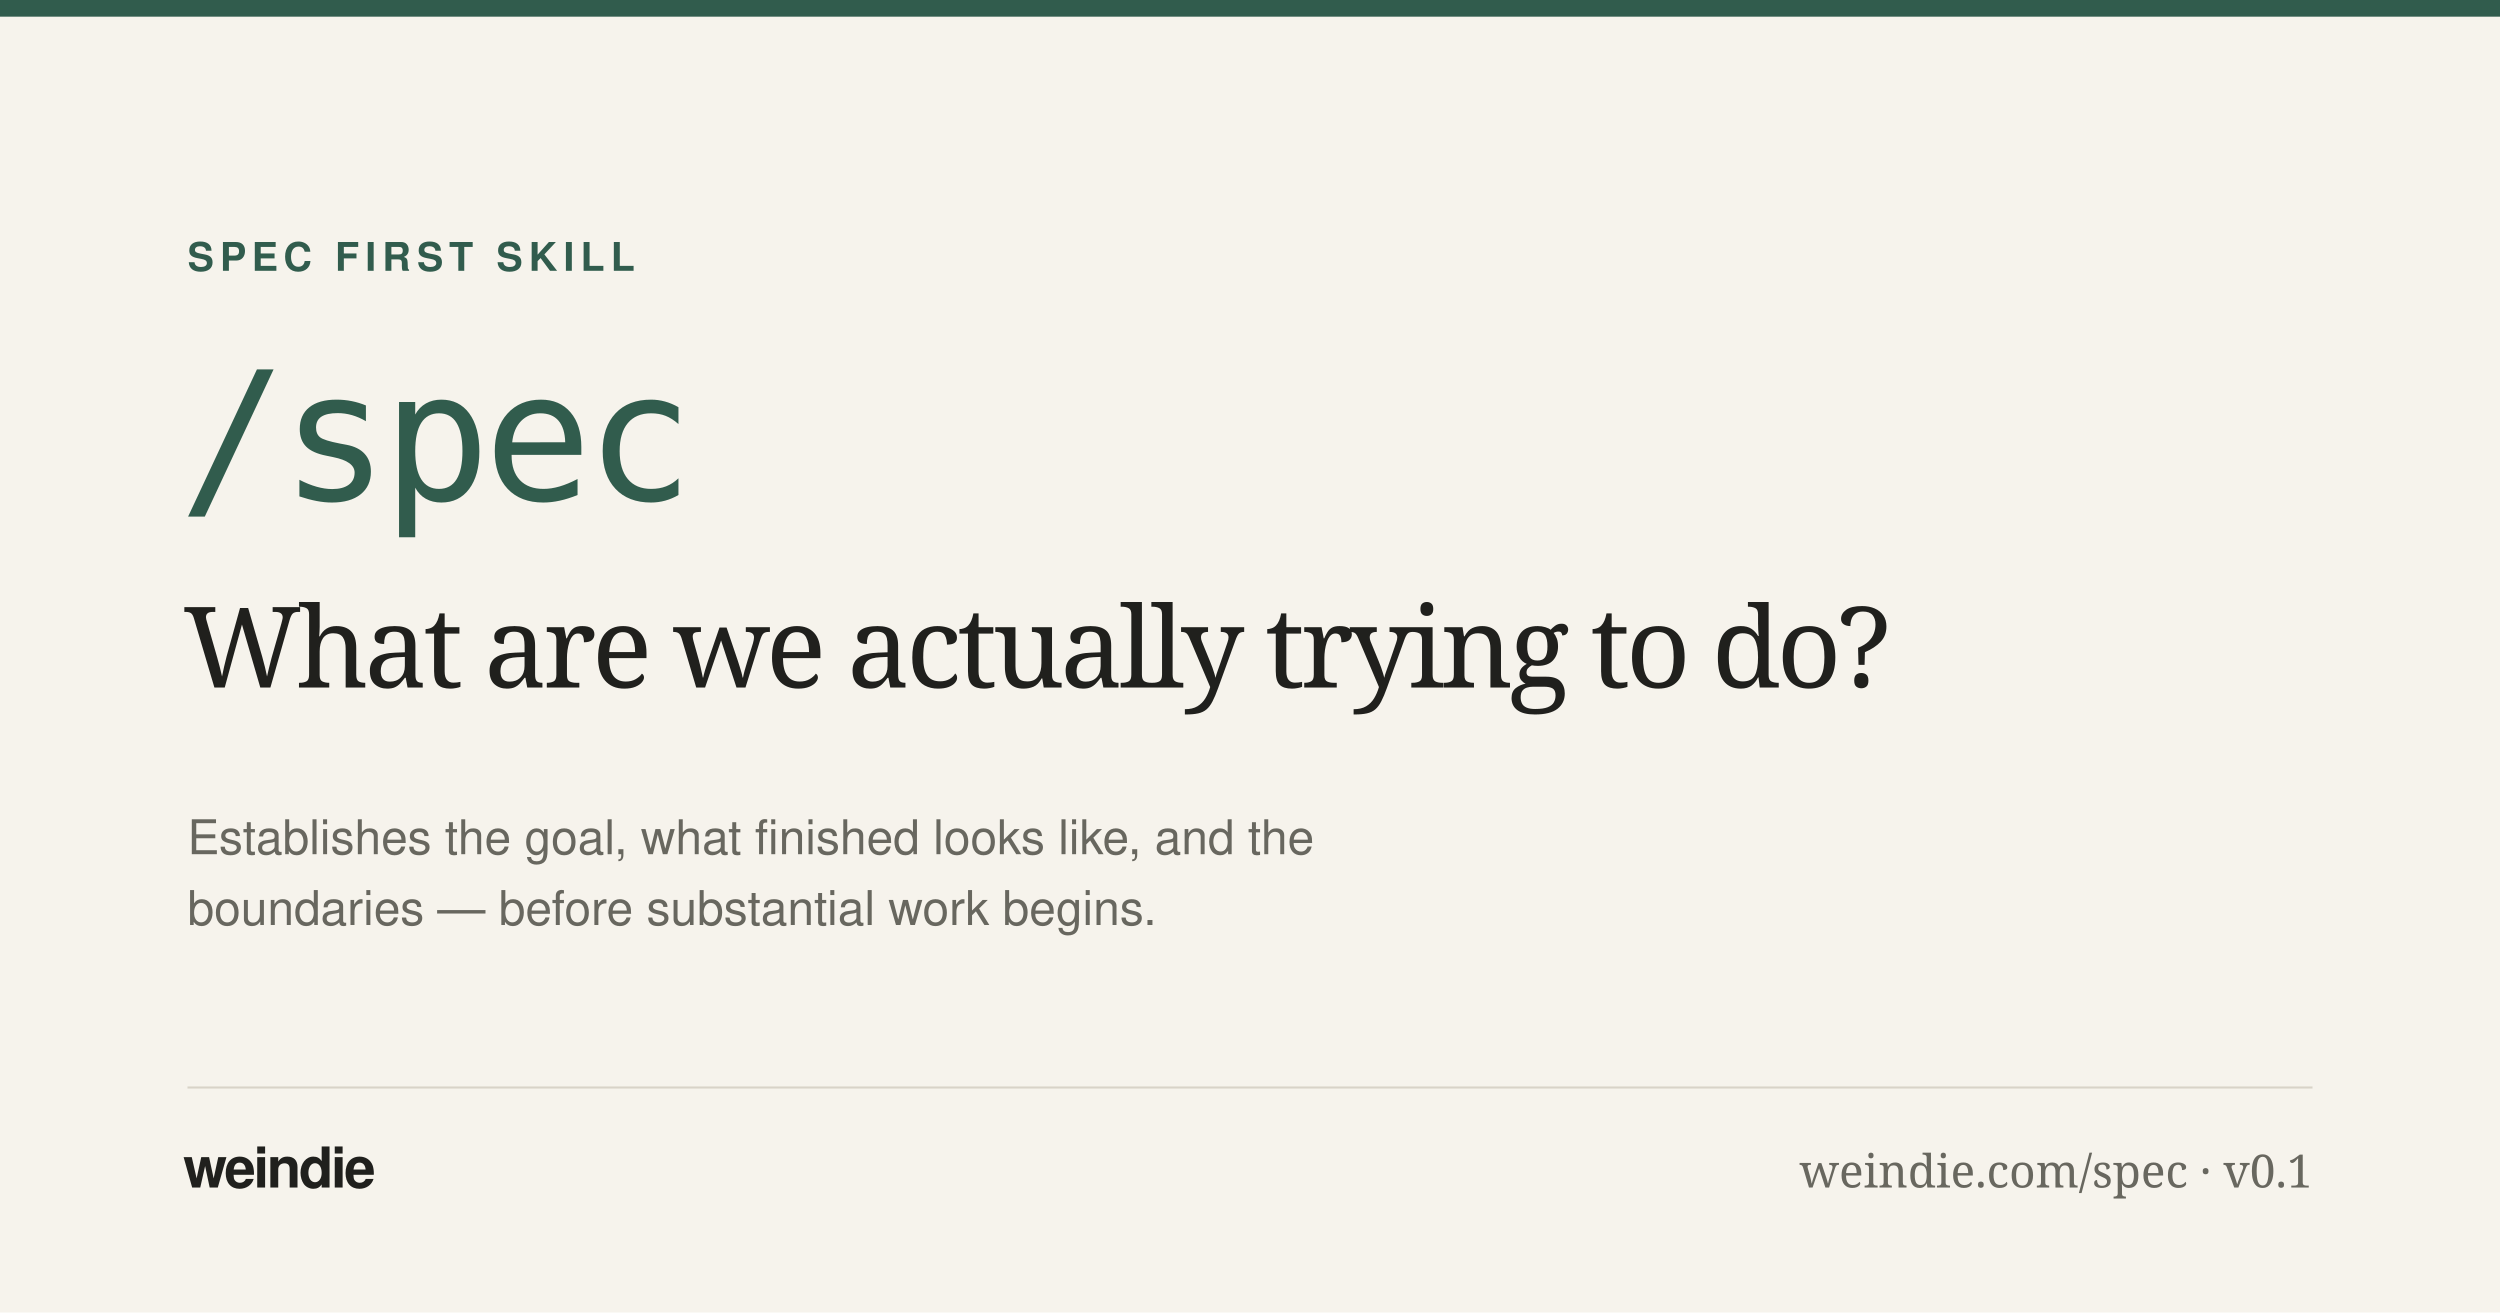
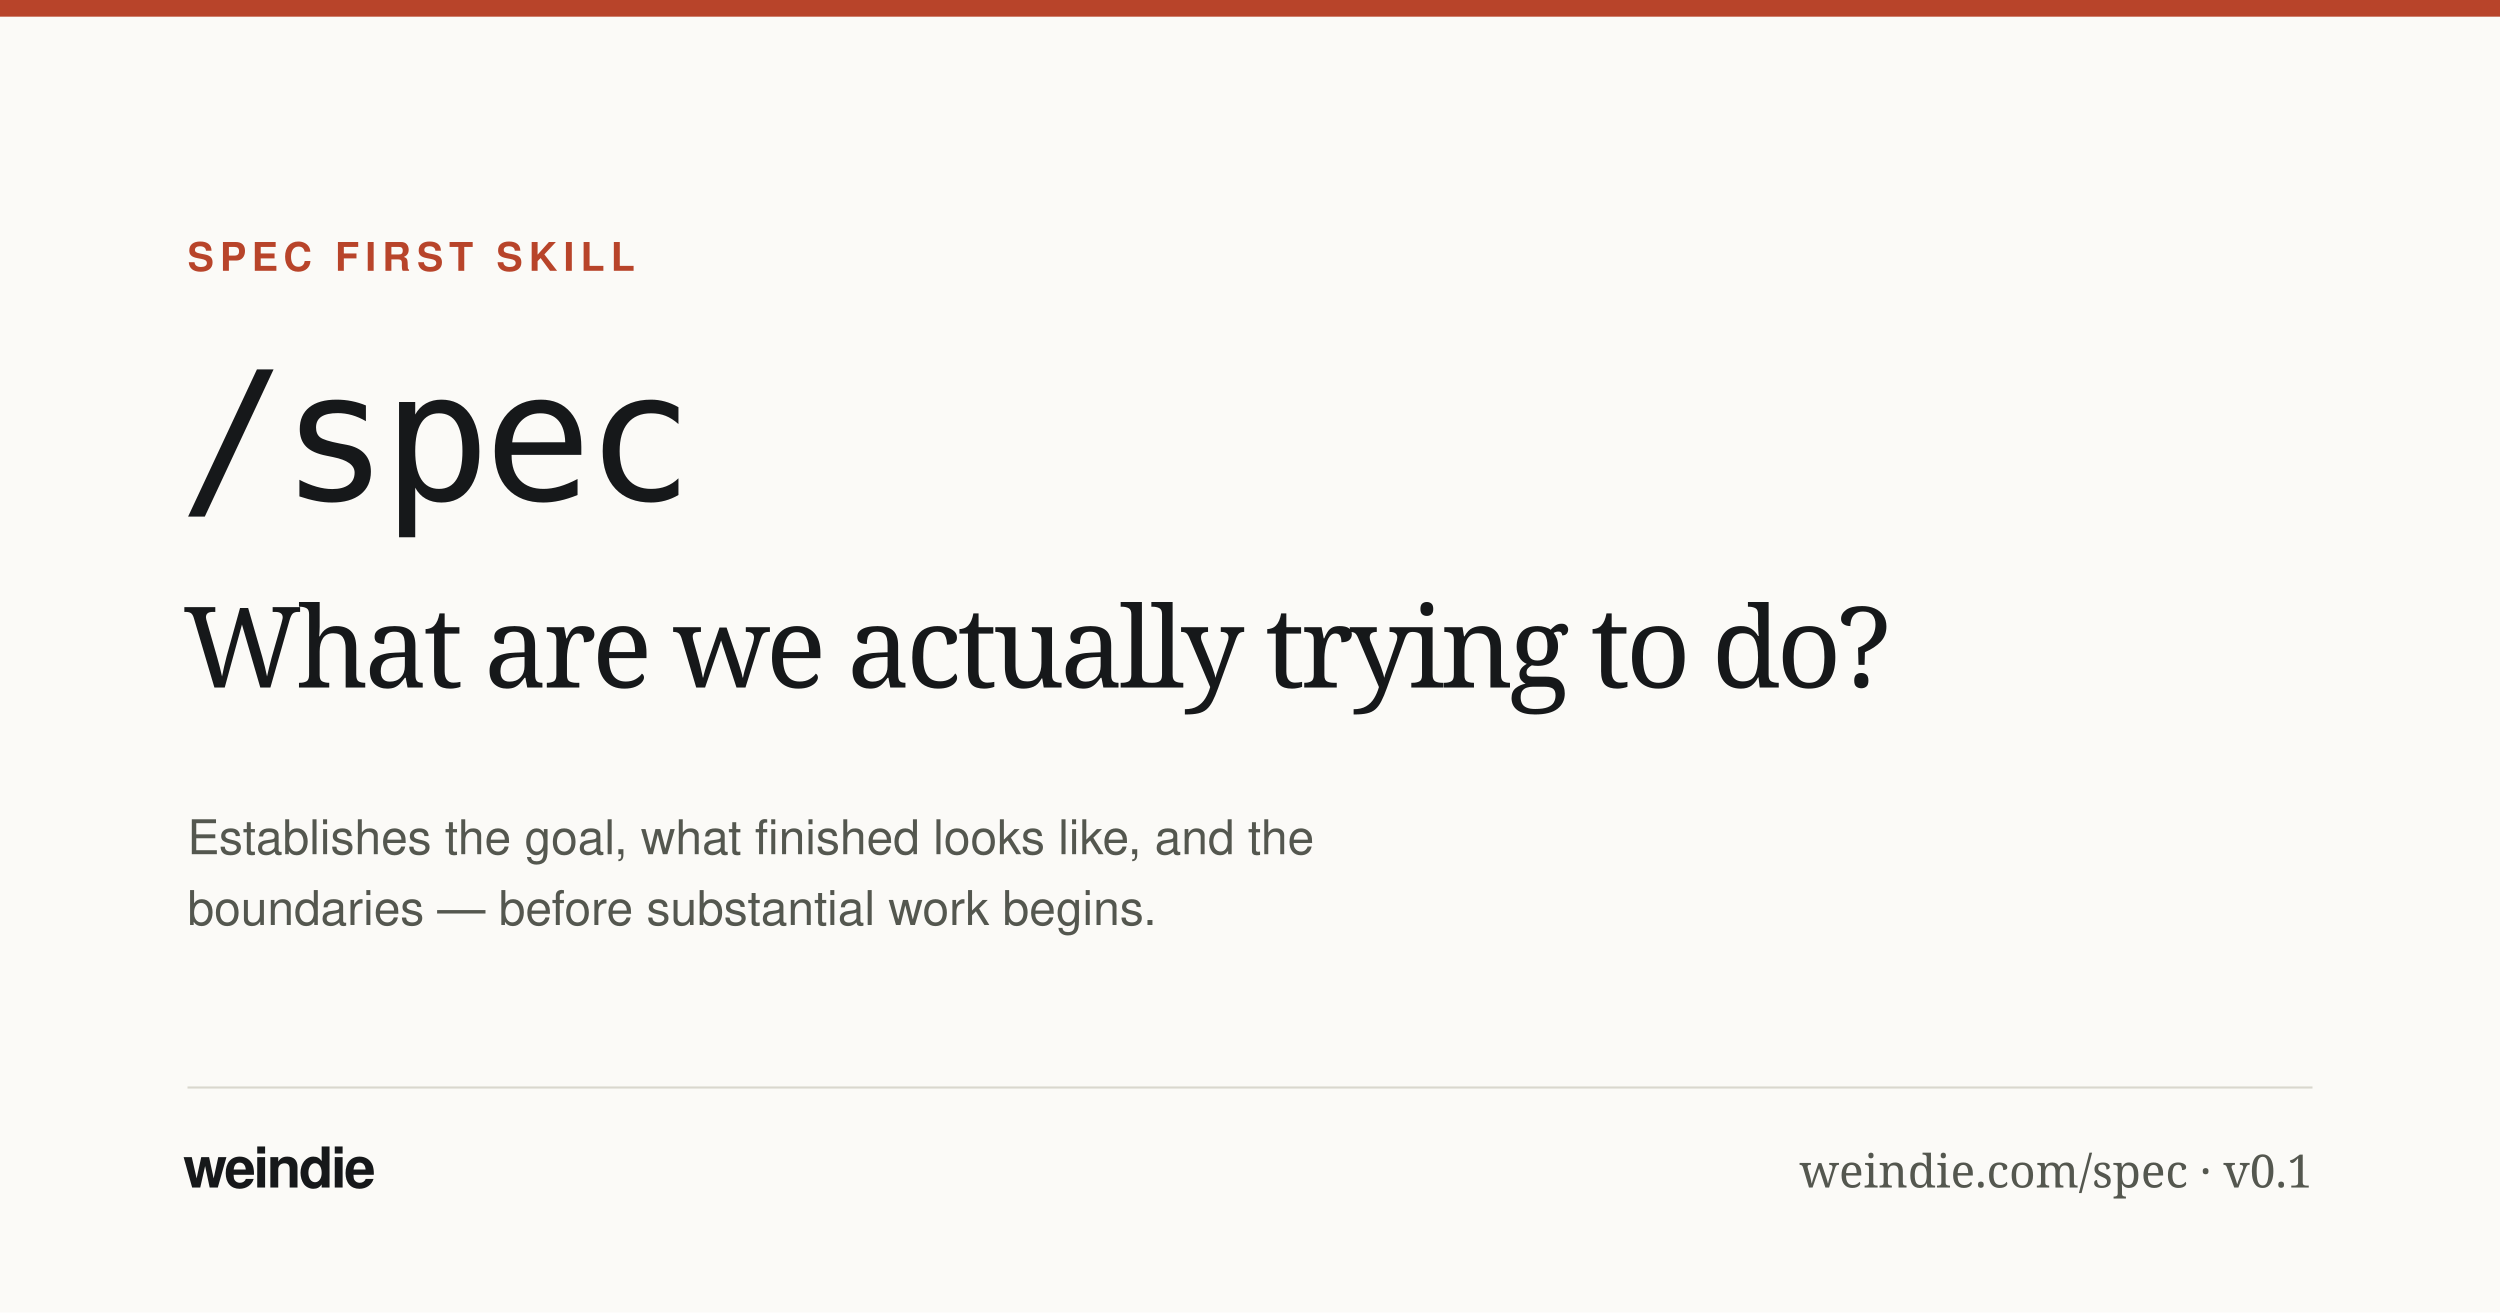
<svg xmlns="http://www.w3.org/2000/svg" width="1200" height="630" viewBox="0 0 1200 630">
-   <rect width="1200" height="630" fill="#f6f3ec" />
-   <rect x="0" y="0" width="1200" height="8" fill="#315c4d" />
-   <text x="90" y="130" font-family="Helvetica Neue,Helvetica,Arial,sans-serif" font-size="19" font-weight="700" letter-spacing="2.9" fill="#315c4d">SPEC FIRST SKILL</text>
-   <text x="86" y="240" font-family="Menlo,Consolas,monospace" font-size="86" letter-spacing="-3" fill="#315c4d">/spec</text>
-   <text x="88" y="330" font-family="Georgia,serif" font-size="54" letter-spacing="-2" fill="#20201d">What are we actually trying to do?</text>
-   <text x="90" y="410" font-family="Helvetica Neue,Helvetica,Arial,sans-serif" font-size="23" fill="#68675f">Establishes the goal, what finished looks like, and the</text>
-   <text x="90" y="444" font-family="Helvetica Neue,Helvetica,Arial,sans-serif" font-size="23" fill="#68675f">boundaries — before substantial work begins.</text>
-   <line x1="90" y1="522" x2="1110" y2="522" stroke="#d8d3c8" stroke-width="1" />
-   <text x="88" y="570" font-family="Helvetica Neue,Helvetica,Arial,sans-serif" font-size="27" font-weight="700" letter-spacing="-1.1" fill="#20201d">weindie</text>
-   <text x="1110" y="570" text-anchor="end" font-family="Georgia,serif" font-size="22" fill="#68675f">weindie.com/spec · v0.1</text>
+   <rect width="1200" height="630" fill="#fbfaf7" />
+   <rect x="0" y="0" width="1200" height="8" fill="#b8442a" />
+   <text x="90" y="130" font-family="Helvetica Neue,Helvetica,Arial,sans-serif" font-size="19" font-weight="700" letter-spacing="2.9" fill="#b8442a">SPEC FIRST SKILL</text>
+   <text x="86" y="240" font-family="Menlo,Consolas,monospace" font-size="86" letter-spacing="-3" fill="#16181a">/spec</text>
+   <text x="88" y="330" font-family="Georgia,serif" font-size="54" letter-spacing="-2" fill="#16181a">What are we actually trying to do?</text>
+   <text x="90" y="410" font-family="Helvetica Neue,Helvetica,Arial,sans-serif" font-size="23" fill="#54574f">Establishes the goal, what finished looks like, and the</text>
+   <text x="90" y="444" font-family="Helvetica Neue,Helvetica,Arial,sans-serif" font-size="23" fill="#54574f">boundaries — before substantial work begins.</text>
+   <line x1="90" y1="522" x2="1110" y2="522" stroke="#d9d7ce" stroke-width="1" />
+   <text x="88" y="570" font-family="Helvetica Neue,Helvetica,Arial,sans-serif" font-size="27" font-weight="700" letter-spacing="-1.1" fill="#16181a">weindie</text>
+   <text x="1110" y="570" text-anchor="end" font-family="Georgia,serif" font-size="22" fill="#54574f">weindie.com/spec · v0.1</text>
</svg>
